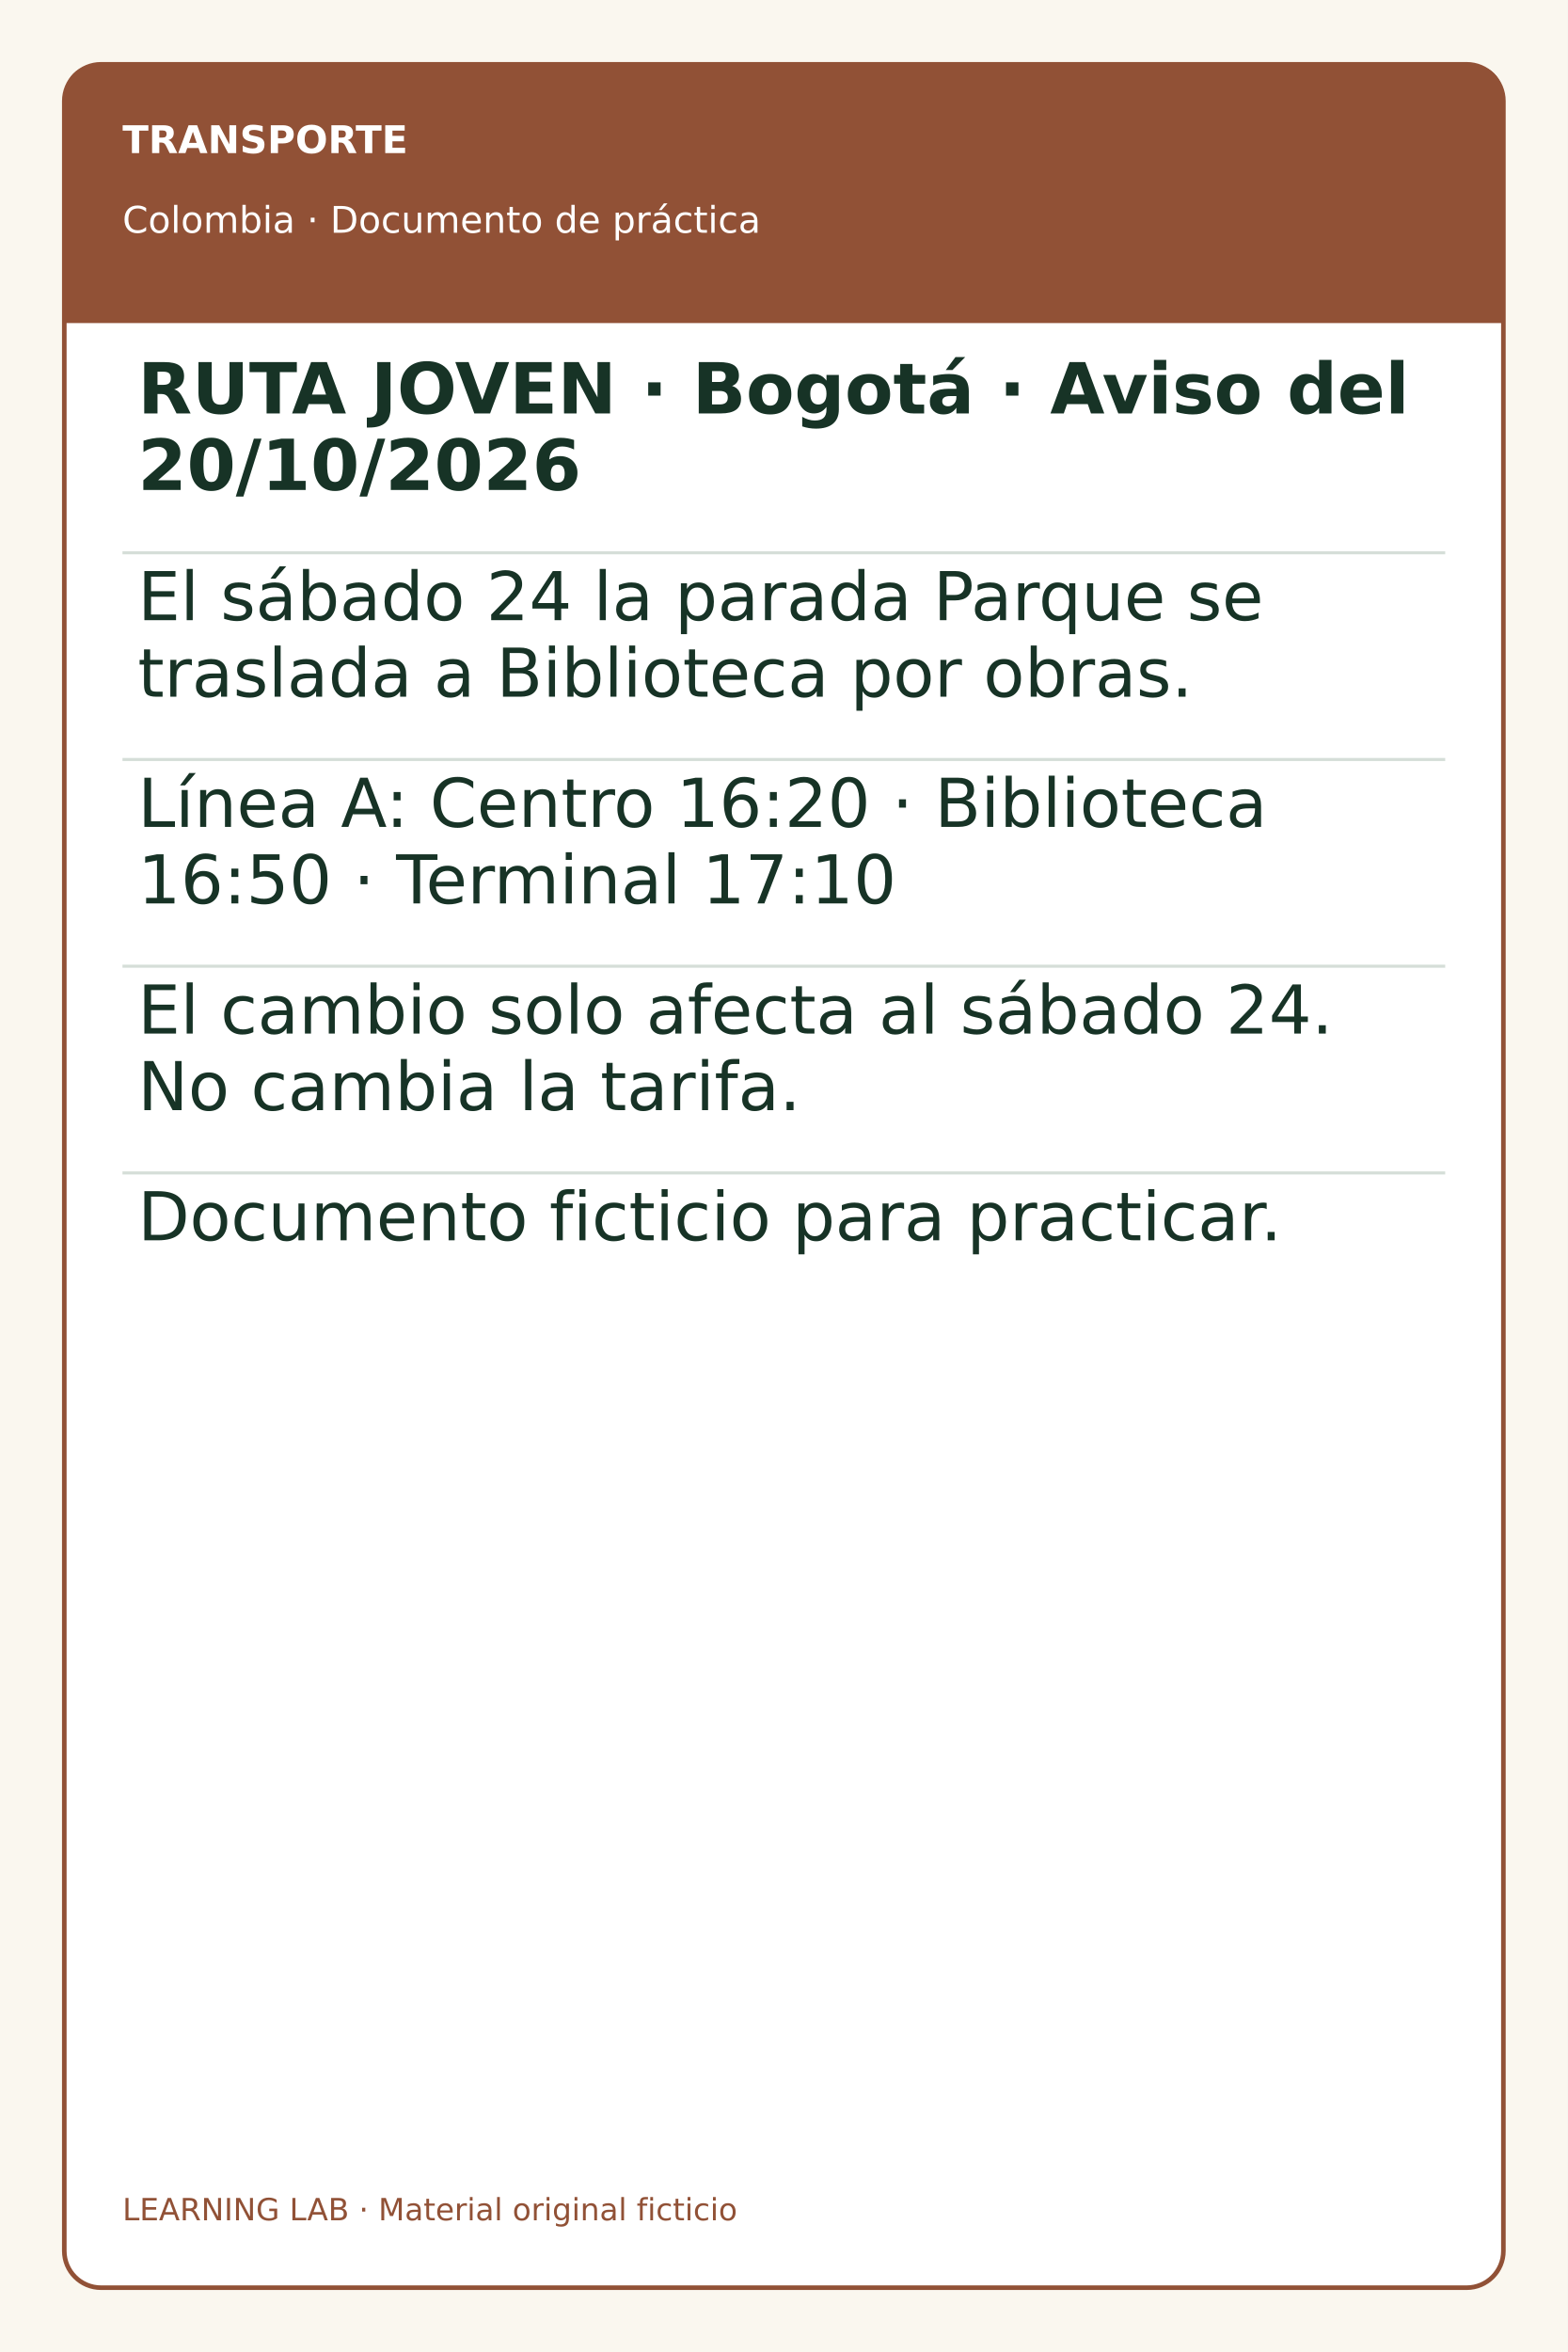
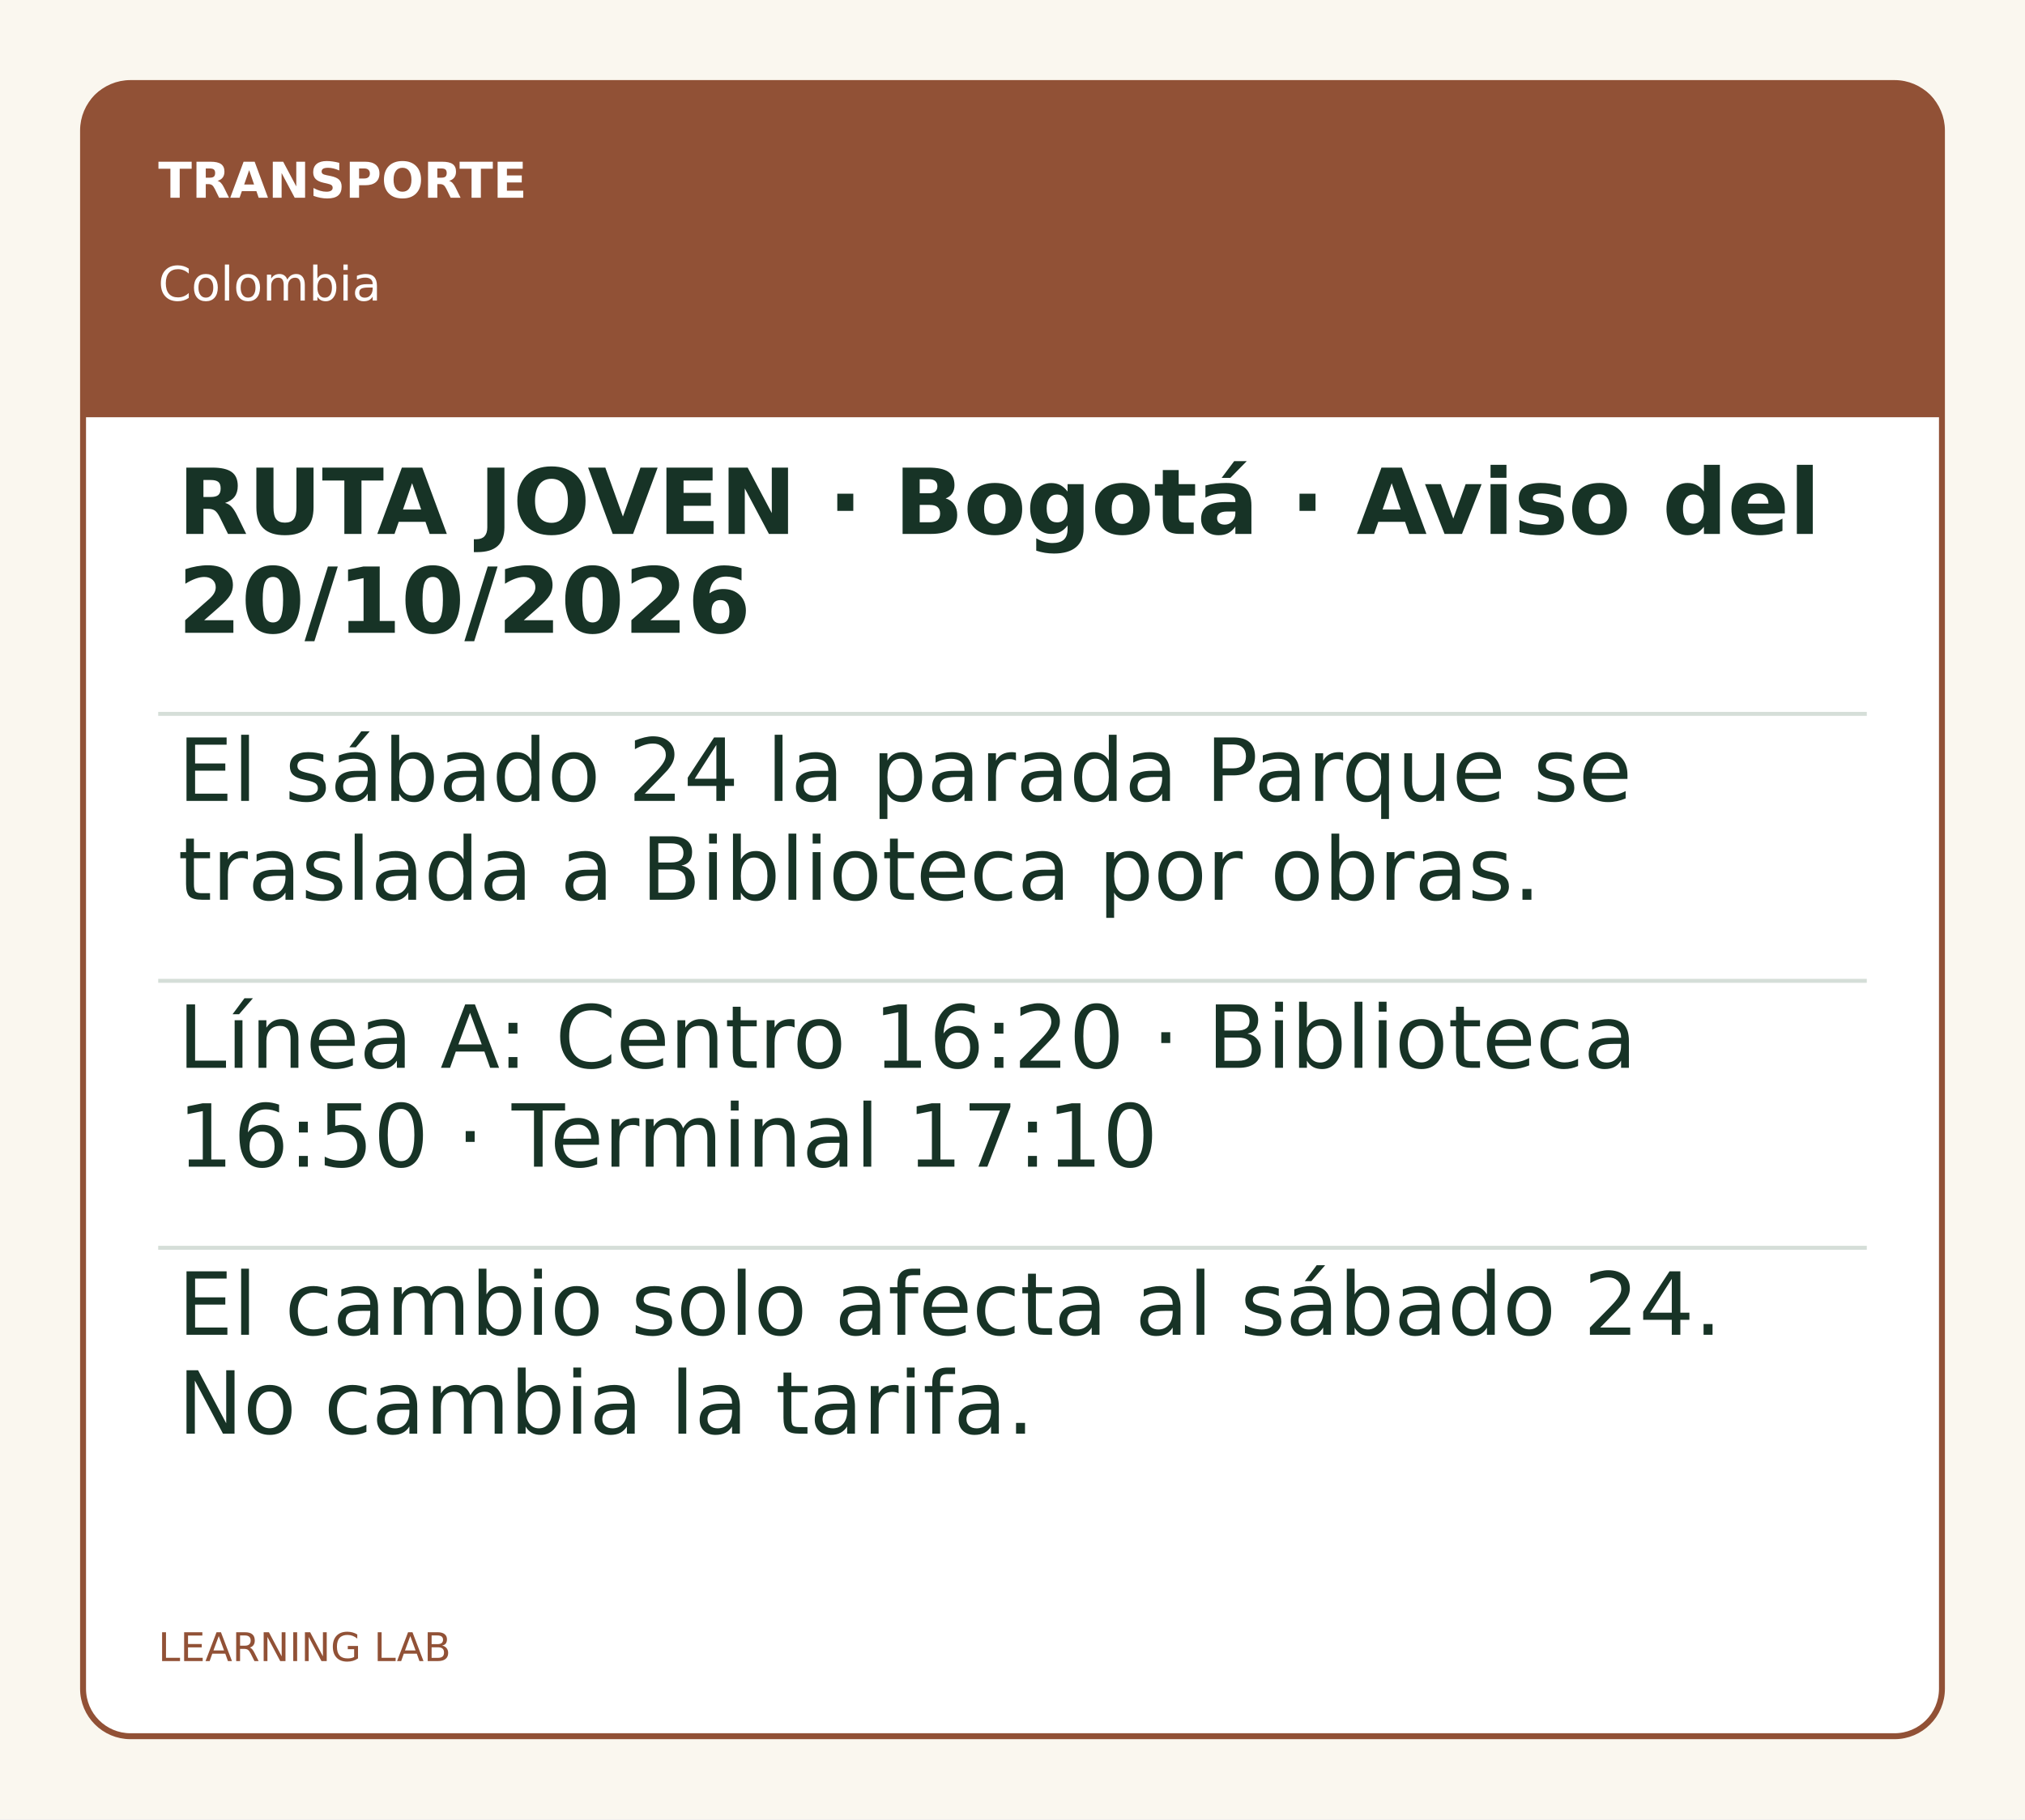
- <svg xmlns="http://www.w3.org/2000/svg" width="1024" height="1536" viewBox="0 0 1024 1536">
-   <rect width="1024" height="1536" fill="#faf7ef" />
-   <rect x="42" y="42" width="940" height="1452" rx="24" fill="white" stroke="#915136" stroke-width="3" />
+ <svg xmlns="http://www.w3.org/2000/svg" width="1024" height="920" viewBox="0 0 1024 920">
+   <rect width="1024" height="920" fill="#faf7ef" />
+   <rect x="42" y="42" width="940" height="836" rx="24" fill="white" stroke="#915136" stroke-width="3" />
  <path d="M42 66q0-24 24-24h892q24 0 24 24v145H42Z" fill="#915136" />
  <text x="80" y="100" font-family="DejaVu Sans, sans-serif" font-size="25" font-weight="bold" fill="white">TRANSPORTE</text>
-   <text x="80" y="152" font-family="DejaVu Sans, sans-serif" font-size="24" font-weight="normal" fill="white">Colombia · Documento de práctica</text>
+   <text x="80" y="152" font-family="DejaVu Sans, sans-serif" font-size="24" font-weight="normal" fill="white">Colombia</text>
  <text x="90" y="270" font-family="DejaVu Sans, sans-serif" font-size="46" font-weight="bold" fill="#173326">RUTA JOVEN · Bogotá · Aviso del</text>
  <text x="90" y="320" font-family="DejaVu Sans, sans-serif" font-size="46" font-weight="bold" fill="#173326">20/10/2026</text>
  <path d="M80 361h864" stroke="#d5ded8" stroke-width="2" />
  <text x="90" y="405" font-family="DejaVu Sans, sans-serif" font-size="44" font-weight="normal" fill="#173326">El sábado 24 la parada Parque se</text>
  <text x="90" y="455" font-family="DejaVu Sans, sans-serif" font-size="44" font-weight="normal" fill="#173326">traslada a Biblioteca por obras.</text>
  <path d="M80 496h864" stroke="#d5ded8" stroke-width="2" />
  <text x="90" y="540" font-family="DejaVu Sans, sans-serif" font-size="44" font-weight="normal" fill="#173326">Línea A: Centro 16:20 · Biblioteca</text>
  <text x="90" y="590" font-family="DejaVu Sans, sans-serif" font-size="44" font-weight="normal" fill="#173326">16:50 · Terminal 17:10</text>
  <path d="M80 631h864" stroke="#d5ded8" stroke-width="2" />
  <text x="90" y="675" font-family="DejaVu Sans, sans-serif" font-size="44" font-weight="normal" fill="#173326">El cambio solo afecta al sábado 24.</text>
  <text x="90" y="725" font-family="DejaVu Sans, sans-serif" font-size="44" font-weight="normal" fill="#173326">No cambia la tarifa.</text>
-   <path d="M80 766h864" stroke="#d5ded8" stroke-width="2" />
-   <text x="90" y="810" font-family="DejaVu Sans, sans-serif" font-size="44" font-weight="normal" fill="#173326">Documento ficticio para practicar.</text>
-   <text x="80" y="1450" font-family="DejaVu Sans, sans-serif" font-size="20" font-weight="normal" fill="#915136">LEARNING LAB · Material original ficticio</text>
+   <text x="80" y="840" font-family="DejaVu Sans, sans-serif" font-size="20" font-weight="normal" fill="#915136">LEARNING LAB</text>
</svg>
